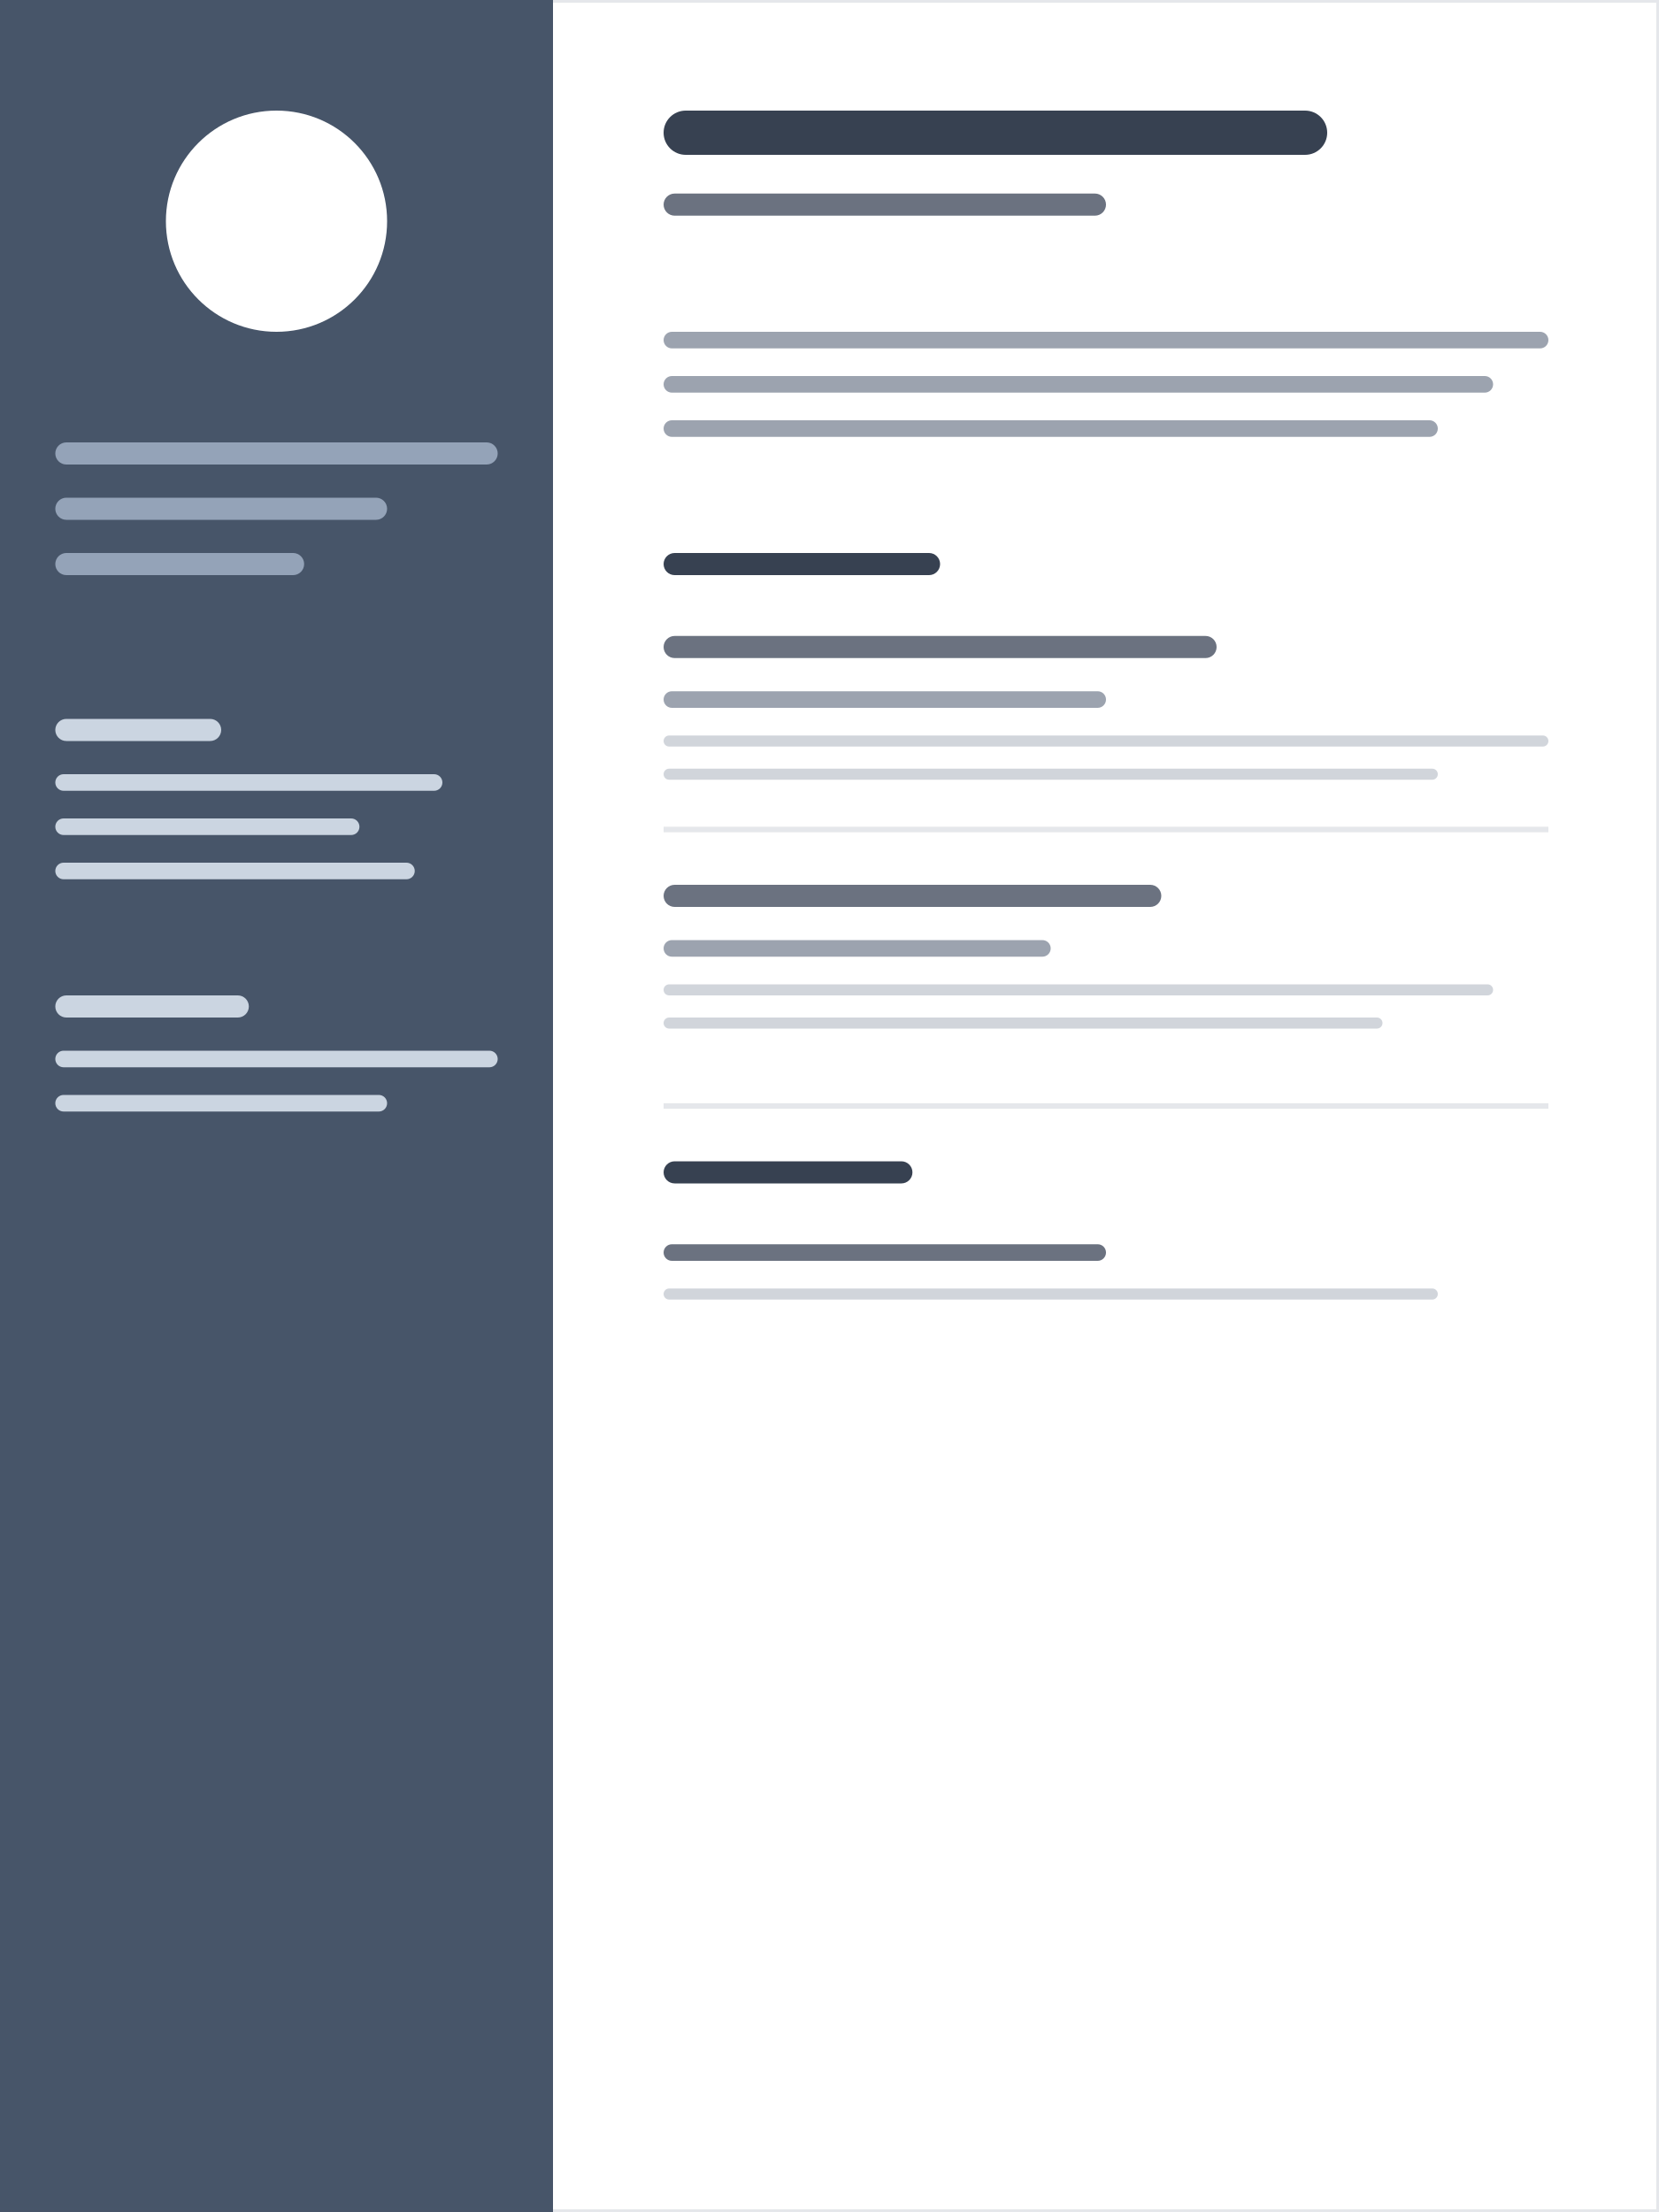
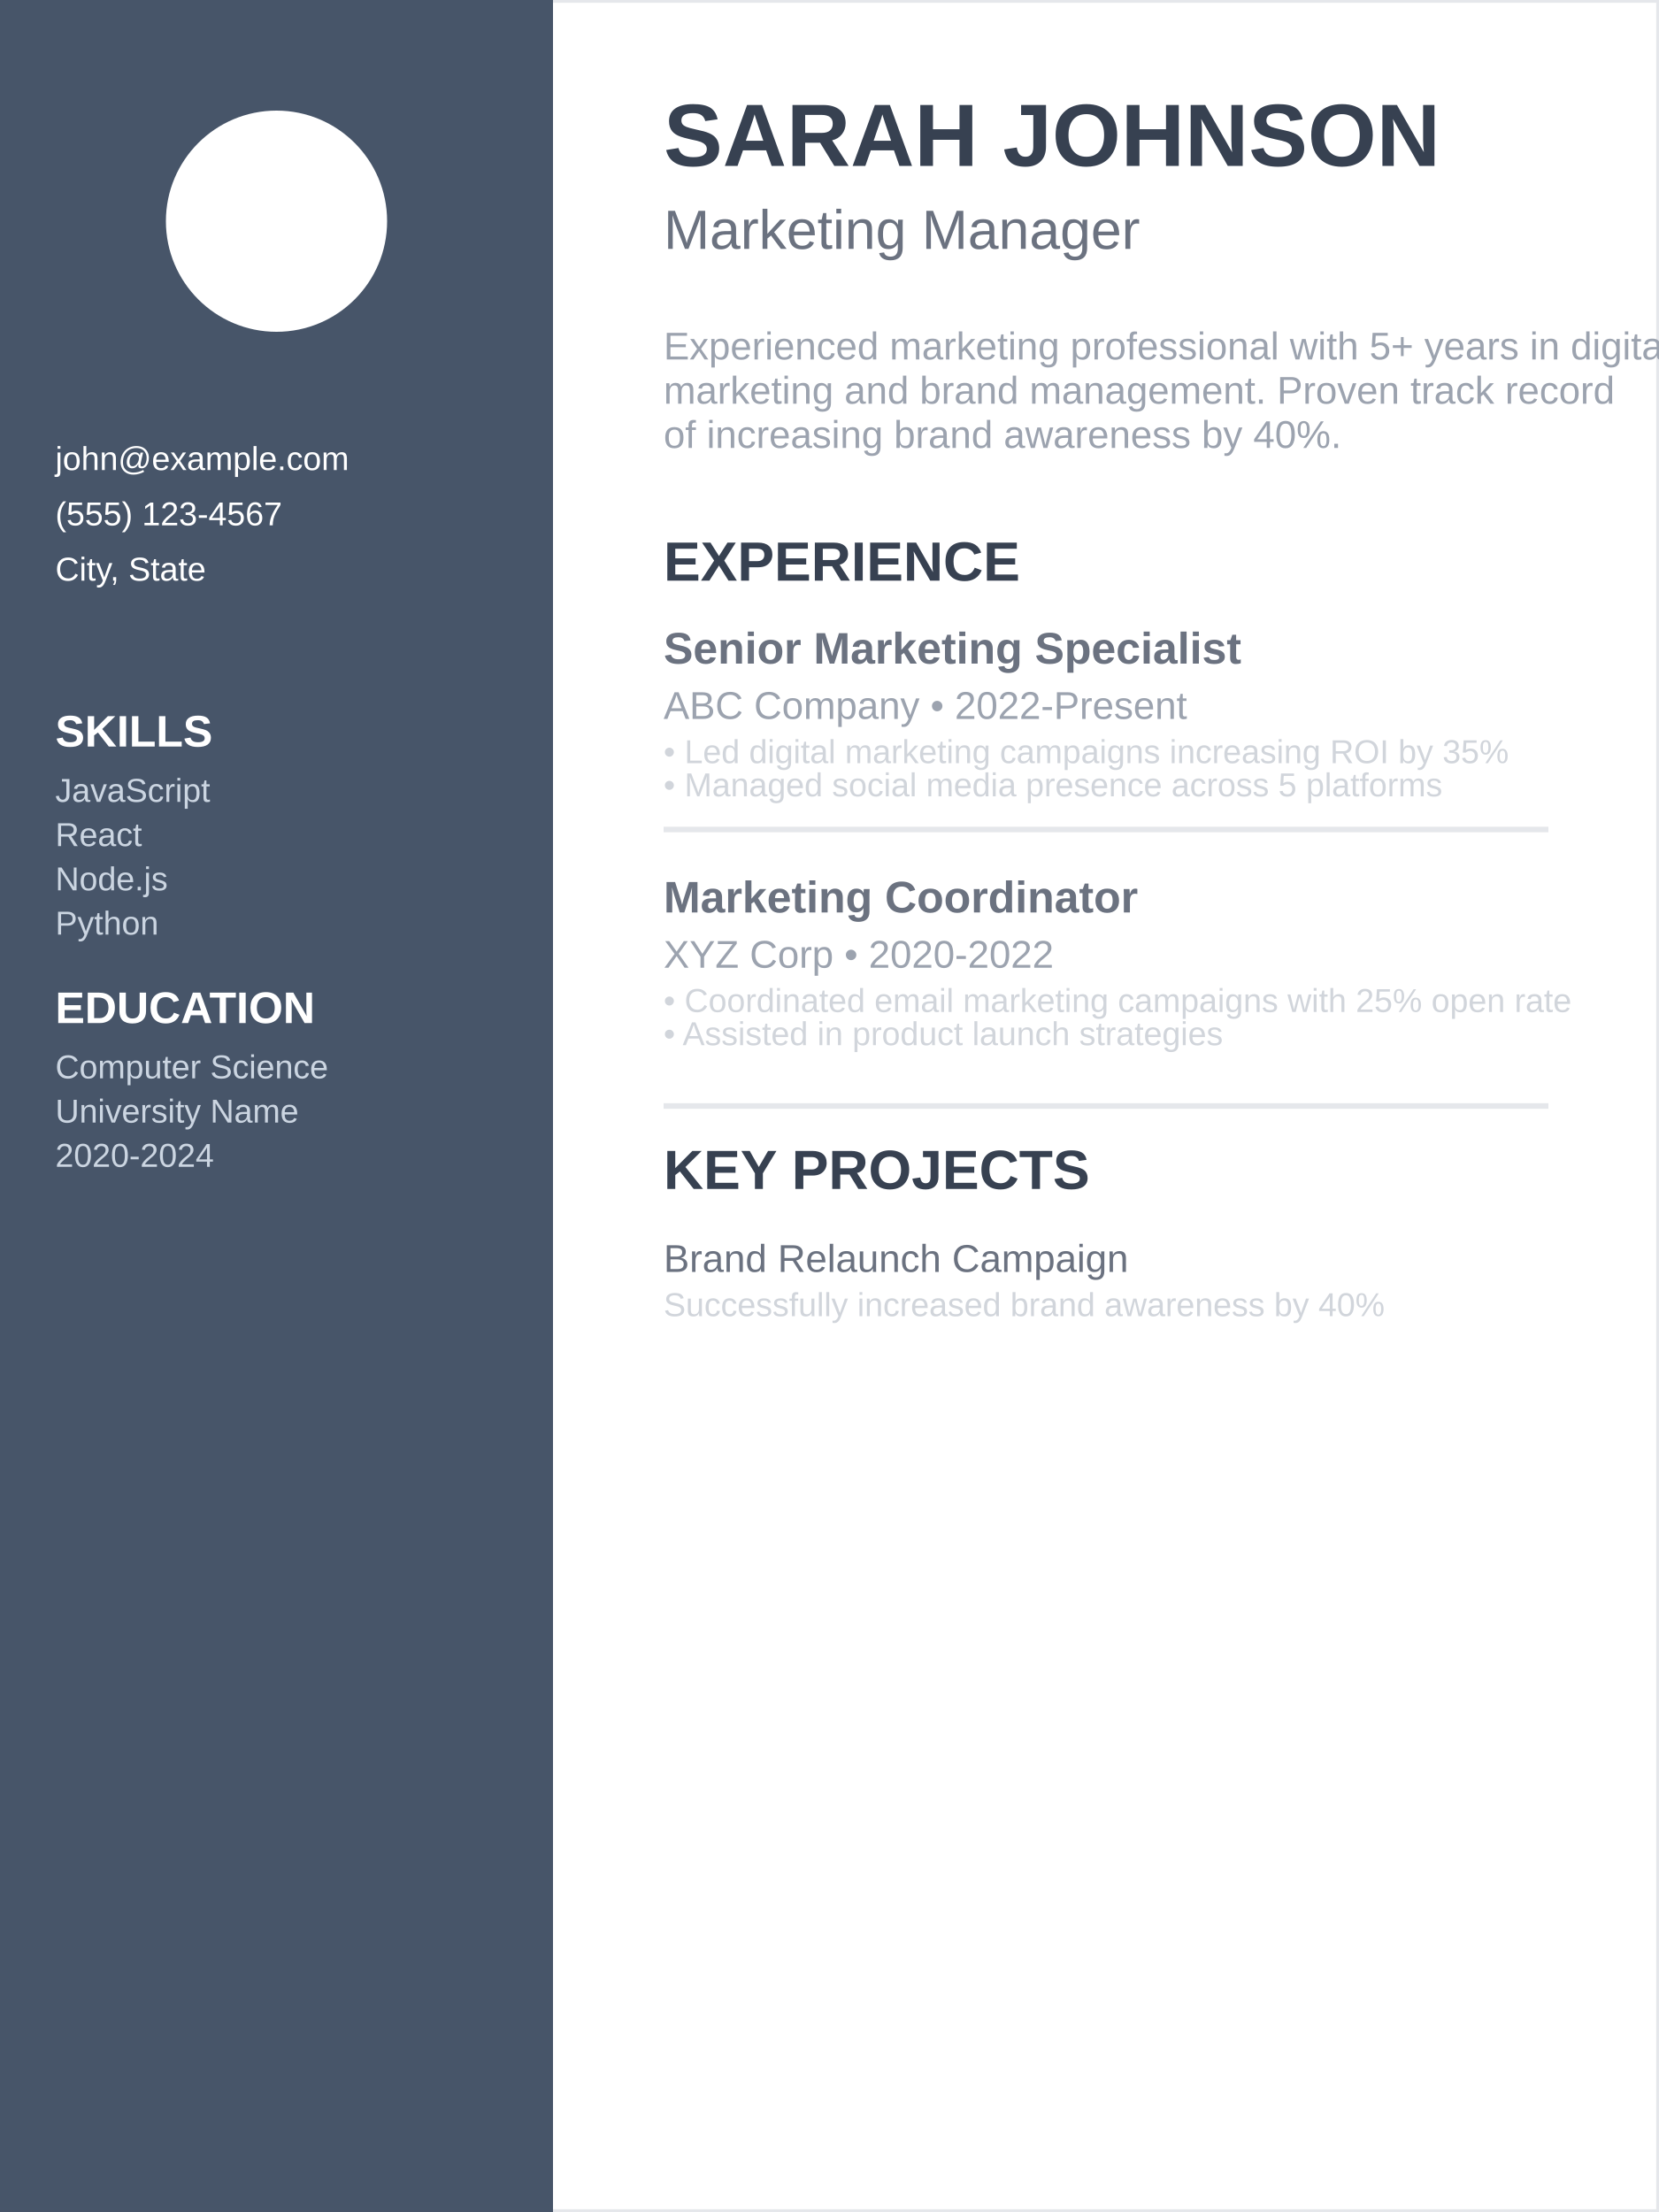
<svg xmlns="http://www.w3.org/2000/svg" width="300" height="400" viewBox="0 0 300 400">
  <rect width="300" height="400" fill="white" stroke="#e5e7eb" stroke-width="1" />
  <rect x="0" y="0" width="100" height="400" fill="#475569" />
  <circle cx="50" cy="40" r="20" fill="white" />
-   <rect x="10" y="80" width="80" height="4" fill="#94a3b8" rx="2" />
-   <rect x="10" y="90" width="60" height="4" fill="#94a3b8" rx="2" />
-   <rect x="10" y="100" width="45" height="4" fill="#94a3b8" rx="2" />
-   <rect x="10" y="130" width="30" height="4" fill="#cbd5e1" rx="2" />
-   <rect x="10" y="140" width="70" height="3" fill="#cbd5e1" rx="1.5" />
-   <rect x="10" y="148" width="55" height="3" fill="#cbd5e1" rx="1.5" />
-   <rect x="10" y="156" width="65" height="3" fill="#cbd5e1" rx="1.5" />
-   <rect x="10" y="180" width="35" height="4" fill="#cbd5e1" rx="2" />
-   <rect x="10" y="190" width="80" height="3" fill="#cbd5e1" rx="1.5" />
-   <rect x="10" y="198" width="60" height="3" fill="#cbd5e1" rx="1.5" />
-   <rect x="120" y="20" width="120" height="8" fill="#374151" rx="4" />
-   <rect x="120" y="35" width="80" height="4" fill="#6b7280" rx="2" />
-   <rect x="120" y="60" width="160" height="3" fill="#9ca3af" rx="1.5" />
-   <rect x="120" y="68" width="150" height="3" fill="#9ca3af" rx="1.5" />
-   <rect x="120" y="76" width="140" height="3" fill="#9ca3af" rx="1.5" />
-   <rect x="120" y="100" width="50" height="4" fill="#374151" rx="2" />
-   <rect x="120" y="115" width="100" height="4" fill="#6b7280" rx="2" />
-   <rect x="120" y="125" width="80" height="3" fill="#9ca3af" rx="1.5" />
-   <rect x="120" y="133" width="160" height="2" fill="#d1d5db" rx="1" />
-   <rect x="120" y="139" width="140" height="2" fill="#d1d5db" rx="1" />
-   <rect x="120" y="160" width="90" height="4" fill="#6b7280" rx="2" />
-   <rect x="120" y="170" width="70" height="3" fill="#9ca3af" rx="1.5" />
-   <rect x="120" y="178" width="150" height="2" fill="#d1d5db" rx="1" />
-   <rect x="120" y="184" width="130" height="2" fill="#d1d5db" rx="1" />
-   <rect x="120" y="210" width="45" height="4" fill="#374151" rx="2" />
-   <rect x="120" y="225" width="80" height="3" fill="#6b7280" rx="1.5" />
-   <rect x="120" y="233" width="140" height="2" fill="#d1d5db" rx="1" />
+   <text x="10" y="85" fill="white" font-family="Arial, sans-serif" font-size="6">john@example.com</text>
+   <text x="10" y="95" fill="white" font-family="Arial, sans-serif" font-size="6">(555) 123-4567</text>
+   <text x="10" y="105" fill="white" font-family="Arial, sans-serif" font-size="6">City, State</text>
+   <text x="10" y="135" fill="white" font-family="Arial, sans-serif" font-size="8" font-weight="bold">SKILLS</text>
+   <text x="10" y="145" fill="#cbd5e1" font-family="Arial, sans-serif" font-size="6">JavaScript</text>
+   <text x="10" y="153" fill="#cbd5e1" font-family="Arial, sans-serif" font-size="6">React</text>
+   <text x="10" y="161" fill="#cbd5e1" font-family="Arial, sans-serif" font-size="6">Node.js</text>
+   <text x="10" y="169" fill="#cbd5e1" font-family="Arial, sans-serif" font-size="6">Python</text>
+   <text x="10" y="185" fill="white" font-family="Arial, sans-serif" font-size="8" font-weight="bold">EDUCATION</text>
+   <text x="10" y="195" fill="#cbd5e1" font-family="Arial, sans-serif" font-size="6">Computer Science</text>
+   <text x="10" y="203" fill="#cbd5e1" font-family="Arial, sans-serif" font-size="6">University Name</text>
+   <text x="10" y="211" fill="#cbd5e1" font-family="Arial, sans-serif" font-size="6">2020-2024</text>
+   <text x="120" y="30" fill="#374151" font-family="Arial, sans-serif" font-size="16" font-weight="bold">SARAH JOHNSON</text>
+   <text x="120" y="45" fill="#6b7280" font-family="Arial, sans-serif" font-size="10">Marketing Manager</text>
+   <text x="120" y="65" fill="#9ca3af" font-family="Arial, sans-serif" font-size="7">Experienced marketing professional with 5+ years in digital</text>
+   <text x="120" y="73" fill="#9ca3af" font-family="Arial, sans-serif" font-size="7">marketing and brand management. Proven track record</text>
+   <text x="120" y="81" fill="#9ca3af" font-family="Arial, sans-serif" font-size="7">of increasing brand awareness by 40%.</text>
+   <text x="120" y="105" fill="#374151" font-family="Arial, sans-serif" font-size="10" font-weight="bold">EXPERIENCE</text>
+   <text x="120" y="120" fill="#6b7280" font-family="Arial, sans-serif" font-size="8" font-weight="bold">Senior Marketing Specialist</text>
+   <text x="120" y="130" fill="#9ca3af" font-family="Arial, sans-serif" font-size="7">ABC Company • 2022-Present</text>
+   <text x="120" y="138" fill="#d1d5db" font-family="Arial, sans-serif" font-size="6">• Led digital marketing campaigns increasing ROI by 35%</text>
+   <text x="120" y="144" fill="#d1d5db" font-family="Arial, sans-serif" font-size="6">• Managed social media presence across 5 platforms</text>
+   <text x="120" y="165" fill="#6b7280" font-family="Arial, sans-serif" font-size="8" font-weight="bold">Marketing Coordinator</text>
+   <text x="120" y="175" fill="#9ca3af" font-family="Arial, sans-serif" font-size="7">XYZ Corp • 2020-2022</text>
+   <text x="120" y="183" fill="#d1d5db" font-family="Arial, sans-serif" font-size="6">• Coordinated email marketing campaigns with 25% open rate</text>
+   <text x="120" y="189" fill="#d1d5db" font-family="Arial, sans-serif" font-size="6">• Assisted in product launch strategies</text>
+   <text x="120" y="215" fill="#374151" font-family="Arial, sans-serif" font-size="10" font-weight="bold">KEY PROJECTS</text>
+   <text x="120" y="230" fill="#6b7280" font-family="Arial, sans-serif" font-size="7">Brand Relaunch Campaign</text>
+   <text x="120" y="238" fill="#d1d5db" font-family="Arial, sans-serif" font-size="6">Successfully increased brand awareness by 40%</text>
  <line x1="120" y1="150" x2="280" y2="150" stroke="#e5e7eb" stroke-width="1" />
  <line x1="120" y1="200" x2="280" y2="200" stroke="#e5e7eb" stroke-width="1" />
</svg>
